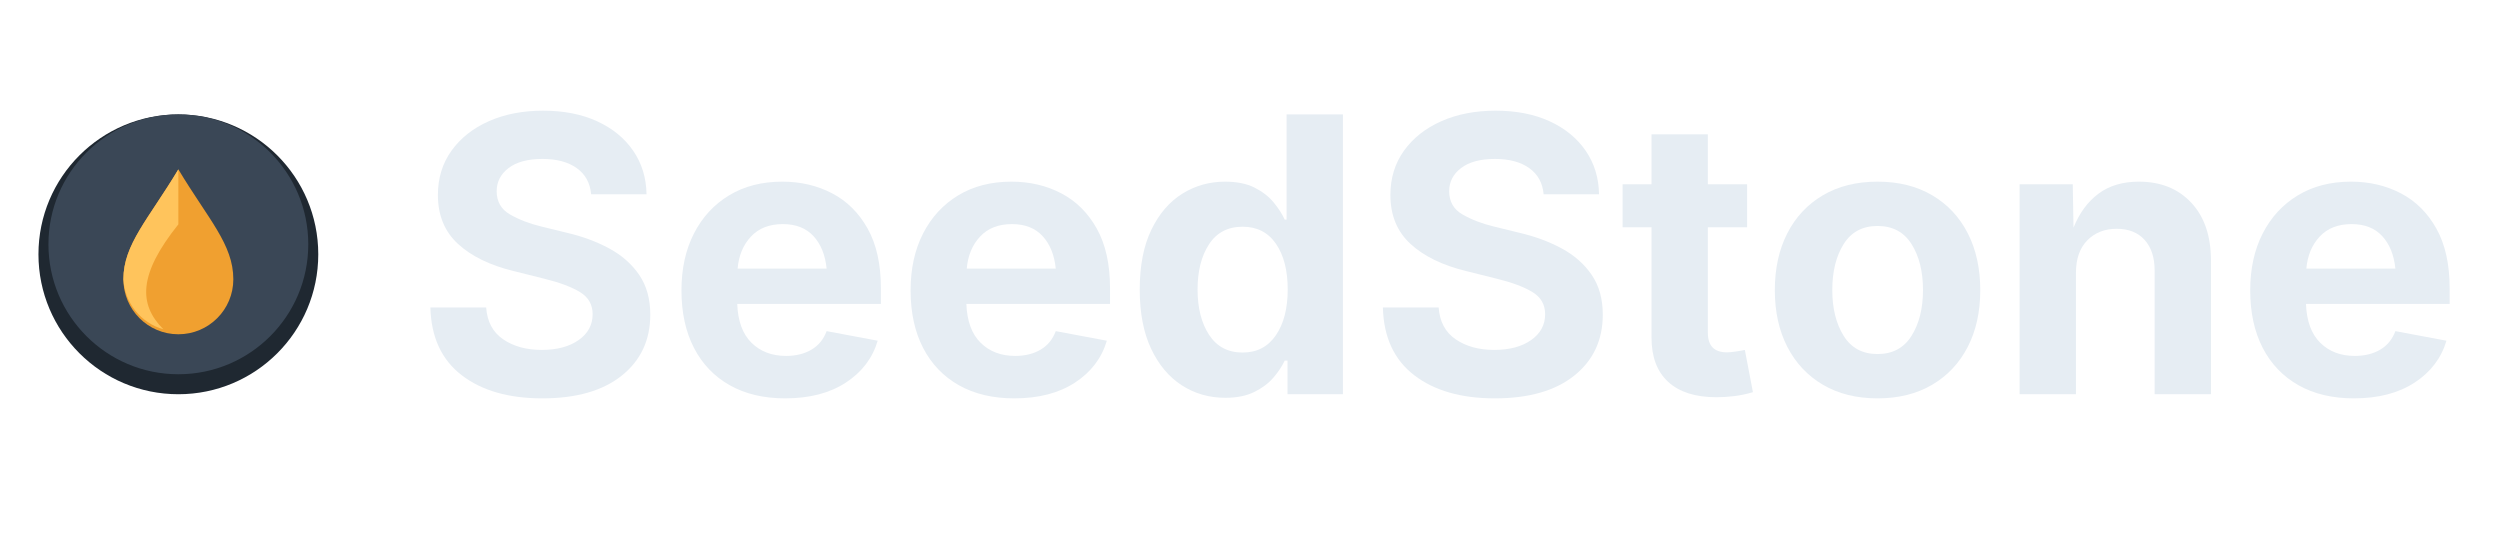
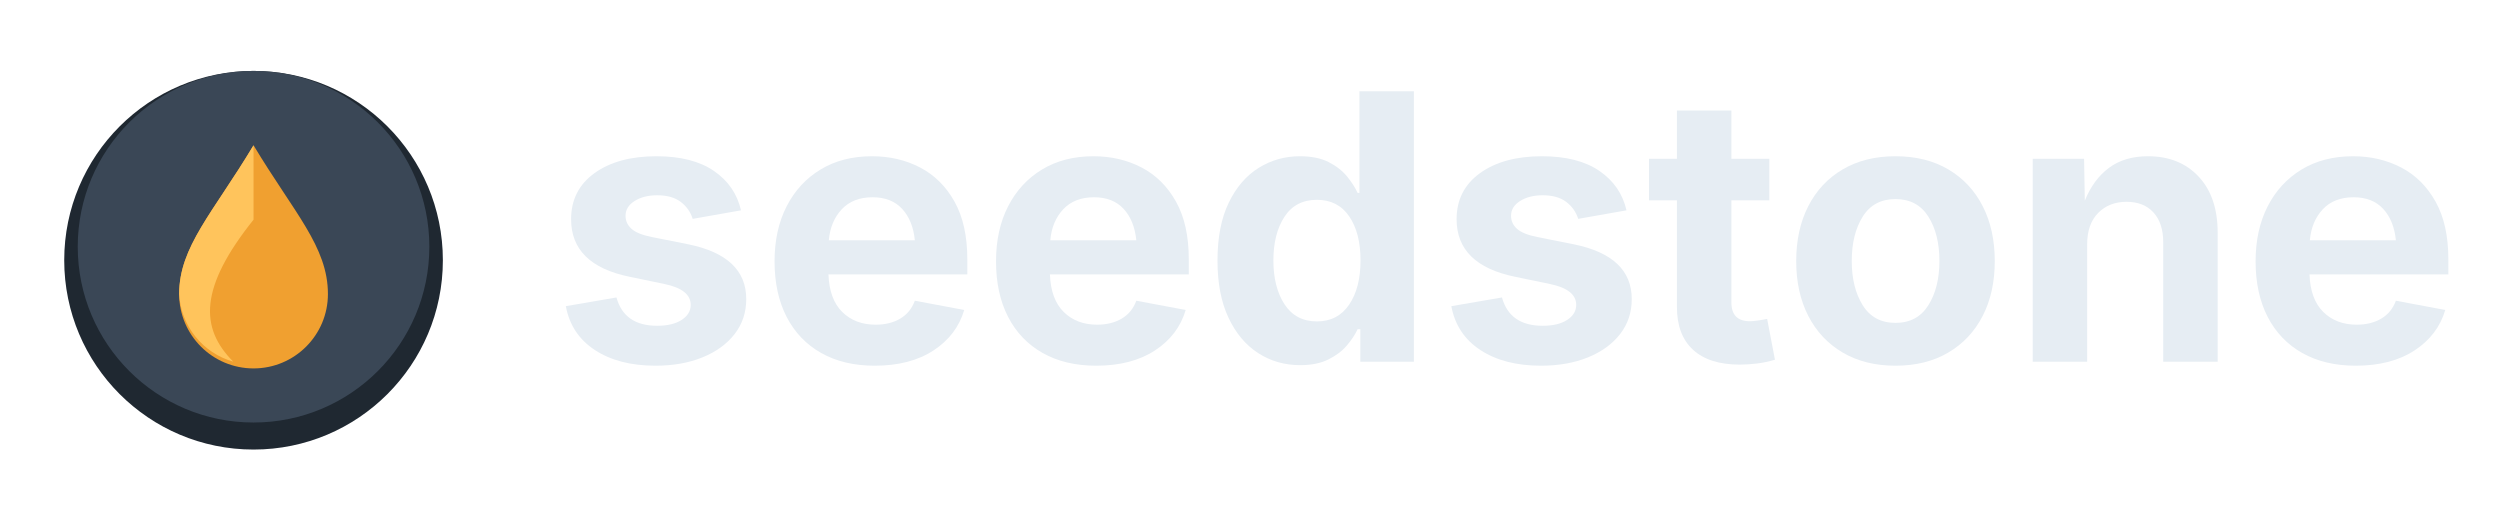
- <svg xmlns="http://www.w3.org/2000/svg" width="260" height="56" viewBox="0 0 260 56" role="img">
-   <g transform="translate(1.92 9.82) scale(0.51967)">
+ <svg xmlns="http://www.w3.org/2000/svg" width="269" height="56" viewBox="0 0 269 56" role="img">
+   <g transform="translate(4.00 4.72) scale(0.72754)">
    <circle cx="32" cy="32" r="28" fill="#1f2831" />
    <circle cx="32" cy="30" r="26" fill="#3a4756" />
    <path d="M32 15 C26 25 21 30 21 37 A11 11 0 0 0 43 37 C43 30 38 25 32 15 Z" fill="#f0a030" />
    <path d="M32 15 C26 25 21 30 21 37 A11 11 0 0 0 29 47 C24 42 24 36 32 26 Z" fill="#ffc45c" />
  </g>
  <g fill="#e6edf3">
-     <path transform="translate(43.10 41) scale(0.01953 -0.01953)" d="M681 -22Q412 -22 251.5 101.5Q91 225 85 462H382Q390 349 472.5 292.5Q555 236 678 236Q800 236 874.5 288.5Q949 341 949 426Q949 503 881.5 544.0Q814 585 692 615L528 656Q339 702 232.0 800.5Q125 899 125 1061Q125 1196 197.5 1297.0Q270 1398 396.5 1454.0Q523 1510 685 1510Q850 1510 973.0 1453.5Q1096 1397 1165.0 1296.5Q1234 1196 1236 1065H941Q933 1155 864.5 1204.0Q796 1253 682 1253Q565 1253 501.5 1204.5Q438 1156 438 1081Q438 998 509.5 957.0Q581 916 676 893L811 860Q936 831 1037.0 776.5Q1138 722 1197.0 635.5Q1256 549 1256 424Q1256 221 1104.5 99.5Q953 -22 681 -22Z" />
-     <path transform="translate(69.29 41) scale(0.01953 -0.01953)" d="M633 -22Q462 -22 338.0 48.0Q214 118 147.5 247.0Q81 376 81 553Q81 726 147.5 856.0Q214 986 334.5 1059.0Q455 1132 618 1132Q764 1132 883.0 1070.0Q1002 1008 1072.5 882.0Q1143 756 1143 565V481H378Q383 344 454.0 274.0Q525 204 638 204Q717 204 773.5 237.5Q830 271 854 336L1126 285Q1085 146 956.5 62.0Q828 -22 633 -22ZM380 669H854Q843 778 784.0 842.0Q725 906 621 906Q513 906 451.0 839.5Q389 773 380 669Z" />
-     <path transform="translate(93.12 41) scale(0.01953 -0.01953)" d="M633 -22Q462 -22 338.0 48.0Q214 118 147.5 247.0Q81 376 81 553Q81 726 147.5 856.0Q214 986 334.5 1059.0Q455 1132 618 1132Q764 1132 883.0 1070.0Q1002 1008 1072.5 882.0Q1143 756 1143 565V481H378Q383 344 454.0 274.0Q525 204 638 204Q717 204 773.5 237.5Q830 271 854 336L1126 285Q1085 146 956.5 62.0Q828 -22 633 -22ZM380 669H854Q843 778 784.0 842.0Q725 906 621 906Q513 906 451.0 839.5Q389 773 380 669Z" />
-     <path transform="translate(116.95 41) scale(0.01953 -0.01953)" d="M537 -19Q408 -19 305.0 47.5Q202 114 141.5 242.5Q81 371 81 557Q81 748 143.0 876.0Q205 1004 308.0 1068.0Q411 1132 535 1132Q630 1132 693.0 1100.0Q756 1068 794.5 1021.0Q833 974 853 930H863V1490H1163V0H868V179H853Q832 134 793.0 88.5Q754 43 691.0 12.0Q628 -19 537 -19ZM629 222Q743 222 806.0 314.0Q869 406 869 558Q869 710 806.5 801.0Q744 892 629 892Q511 892 450.0 798.5Q389 705 389 558Q389 410 450.5 316.0Q512 222 629 222Z" />
-     <path transform="translate(142.16 41) scale(0.01953 -0.01953)" d="M681 -22Q412 -22 251.5 101.5Q91 225 85 462H382Q390 349 472.5 292.5Q555 236 678 236Q800 236 874.5 288.5Q949 341 949 426Q949 503 881.5 544.0Q814 585 692 615L528 656Q339 702 232.0 800.5Q125 899 125 1061Q125 1196 197.5 1297.0Q270 1398 396.5 1454.0Q523 1510 685 1510Q850 1510 973.0 1453.5Q1096 1397 1165.0 1296.5Q1234 1196 1236 1065H941Q933 1155 864.5 1204.0Q796 1253 682 1253Q565 1253 501.5 1204.5Q438 1156 438 1081Q438 998 509.5 957.0Q581 916 676 893L811 860Q936 831 1037.0 776.5Q1138 722 1197.0 635.5Q1256 549 1256 424Q1256 221 1104.5 99.5Q953 -22 681 -22Z" />
-     <path transform="translate(168.36 41) scale(0.01953 -0.01953)" d="M683 1118V889H474V327Q474 223 576 223Q593 223 623.5 227.5Q654 232 671 236L714 11Q664 -4 614.5 -10.0Q565 -16 520 -16Q352 -16 263.0 65.5Q174 147 174 301V889H20V1118H174V1384H474V1118Z" />
-     <path transform="translate(183.00 41) scale(0.01953 -0.01953)" d="M628 -22Q460 -22 337.0 50.5Q214 123 147.5 252.5Q81 382 81 554Q81 727 147.5 857.0Q214 987 337.0 1059.5Q460 1132 628 1132Q796 1132 919.0 1059.5Q1042 987 1108.5 857.0Q1175 727 1175 554Q1175 382 1108.5 252.5Q1042 123 919.0 50.5Q796 -22 628 -22ZM628 214Q748 214 809.0 311.0Q870 408 870 555Q870 703 809.0 799.5Q748 896 628 896Q508 896 447.5 799.5Q387 703 387 555Q387 408 447.5 311.0Q508 214 628 214Z" />
-     <path transform="translate(207.54 41) scale(0.01953 -0.01953)" d="M428 647V0H128V1118H411L415 887Q462 1004 548.0 1068.0Q634 1132 763 1132Q937 1132 1042.0 1020.0Q1147 908 1147 711V0H847V659Q847 763 793.5 822.0Q740 881 645 881Q549 881 488.5 819.5Q428 758 428 647Z" />
-     <path transform="translate(232.44 41) scale(0.01953 -0.01953)" d="M633 -22Q462 -22 338.0 48.0Q214 118 147.5 247.0Q81 376 81 553Q81 726 147.5 856.0Q214 986 334.5 1059.0Q455 1132 618 1132Q764 1132 883.0 1070.0Q1002 1008 1072.5 882.0Q1143 756 1143 565V481H378Q383 344 454.0 274.0Q525 204 638 204Q717 204 773.5 237.5Q830 271 854 336L1126 285Q1085 146 956.5 62.0Q828 -22 633 -22ZM380 669H854Q843 778 784.0 842.0Q725 906 621 906Q513 906 451.0 839.5Q389 773 380 669Z" />
+     <path transform="translate(59.36 38.92) scale(0.01953 -0.01953)" d="M572 -22Q370 -22 238.5 64.0Q107 150 78 306L357 354Q400 198 581 198Q667 198 716.5 230.5Q766 263 766 313Q766 398 622 428L429 468Q107 534 107 785Q107 946 236.0 1039.0Q365 1132 577 1132Q776 1132 894.0 1051.0Q1012 970 1043 834L777 787Q759 844 711.0 880.5Q663 917 581 917Q507 917 457.0 885.5Q407 854 407 804Q407 762 439.5 732.5Q472 703 551 687L752 647Q1072 582 1072 345Q1072 235 1008.0 152.5Q944 70 831.0 24.0Q718 -22 572 -22Z" />
+     <path transform="translate(81.76 38.92) scale(0.01953 -0.01953)" d="M633 -22Q462 -22 338.0 48.0Q214 118 147.5 247.0Q81 376 81 553Q81 726 147.5 856.0Q214 986 334.5 1059.0Q455 1132 618 1132Q764 1132 883.0 1070.0Q1002 1008 1072.5 882.0Q1143 756 1143 565V481H378Q383 344 454.0 274.0Q525 204 638 204Q717 204 773.5 237.5Q830 271 854 336L1126 285Q1085 146 956.5 62.0Q828 -22 633 -22ZM380 669H854Q843 778 784.0 842.0Q725 906 621 906Q513 906 451.0 839.5Q389 773 380 669Z" />
+     <path transform="translate(105.59 38.92) scale(0.01953 -0.01953)" d="M633 -22Q462 -22 338.0 48.0Q214 118 147.5 247.0Q81 376 81 553Q81 726 147.5 856.0Q214 986 334.5 1059.0Q455 1132 618 1132Q764 1132 883.0 1070.0Q1002 1008 1072.5 882.0Q1143 756 1143 565V481H378Q383 344 454.0 274.0Q525 204 638 204Q717 204 773.5 237.5Q830 271 854 336L1126 285Q1085 146 956.5 62.0Q828 -22 633 -22ZM380 669H854Q843 778 784.0 842.0Q725 906 621 906Q513 906 451.0 839.5Q389 773 380 669Z" />
+     <path transform="translate(129.42 38.92) scale(0.01953 -0.01953)" d="M537 -19Q408 -19 305.0 47.5Q202 114 141.5 242.5Q81 371 81 557Q81 748 143.0 876.0Q205 1004 308.0 1068.0Q411 1132 535 1132Q630 1132 693.0 1100.0Q756 1068 794.5 1021.0Q833 974 853 930H863V1490H1163V0H868V179H853Q832 134 793.0 88.5Q754 43 691.0 12.0Q628 -19 537 -19ZM629 222Q743 222 806.0 314.0Q869 406 869 558Q869 710 806.5 801.0Q744 892 629 892Q511 892 450.0 798.5Q389 705 389 558Q389 410 450.5 316.0Q512 222 629 222Z" />
+     <path transform="translate(154.64 38.92) scale(0.01953 -0.01953)" d="M572 -22Q370 -22 238.5 64.0Q107 150 78 306L357 354Q400 198 581 198Q667 198 716.5 230.5Q766 263 766 313Q766 398 622 428L429 468Q107 534 107 785Q107 946 236.0 1039.0Q365 1132 577 1132Q776 1132 894.0 1051.0Q1012 970 1043 834L777 787Q759 844 711.0 880.5Q663 917 581 917Q507 917 457.0 885.5Q407 854 407 804Q407 762 439.5 732.5Q472 703 551 687L752 647Q1072 582 1072 345Q1072 235 1008.0 152.5Q944 70 831.0 24.0Q718 -22 572 -22Z" />
+     <path transform="translate(177.04 38.92) scale(0.01953 -0.01953)" d="M683 1118V889H474V327Q474 223 576 223Q593 223 623.5 227.5Q654 232 671 236L714 11Q664 -4 614.5 -10.0Q565 -16 520 -16Q352 -16 263.0 65.5Q174 147 174 301V889H20V1118H174V1384H474V1118Z" />
+     <path transform="translate(191.69 38.92) scale(0.01953 -0.01953)" d="M628 -22Q460 -22 337.0 50.5Q214 123 147.5 252.5Q81 382 81 554Q81 727 147.5 857.0Q214 987 337.0 1059.5Q460 1132 628 1132Q796 1132 919.0 1059.5Q1042 987 1108.5 857.0Q1175 727 1175 554Q1175 382 1108.5 252.5Q1042 123 919.0 50.5Q796 -22 628 -22ZM628 214Q748 214 809.0 311.0Q870 408 870 555Q870 703 809.0 799.5Q748 896 628 896Q508 896 447.5 799.5Q387 703 387 555Q387 408 447.5 311.0Q508 214 628 214Z" />
+     <path transform="translate(216.22 38.92) scale(0.01953 -0.01953)" d="M428 647V0H128V1118H411L415 887Q462 1004 548.0 1068.0Q634 1132 763 1132Q937 1132 1042.0 1020.0Q1147 908 1147 711V0H847V659Q847 763 793.5 822.0Q740 881 645 881Q549 881 488.5 819.5Q428 758 428 647Z" />
+     <path transform="translate(241.12 38.92) scale(0.01953 -0.01953)" d="M633 -22Q462 -22 338.0 48.0Q214 118 147.5 247.0Q81 376 81 553Q81 726 147.5 856.0Q214 986 334.5 1059.0Q455 1132 618 1132Q764 1132 883.0 1070.0Q1002 1008 1072.5 882.0Q1143 756 1143 565V481H378Q383 344 454.0 274.0Q525 204 638 204Q717 204 773.5 237.5Q830 271 854 336L1126 285Q1085 146 956.5 62.0Q828 -22 633 -22ZM380 669H854Q843 778 784.0 842.0Q725 906 621 906Q513 906 451.0 839.5Q389 773 380 669Z" />
  </g>
</svg>
